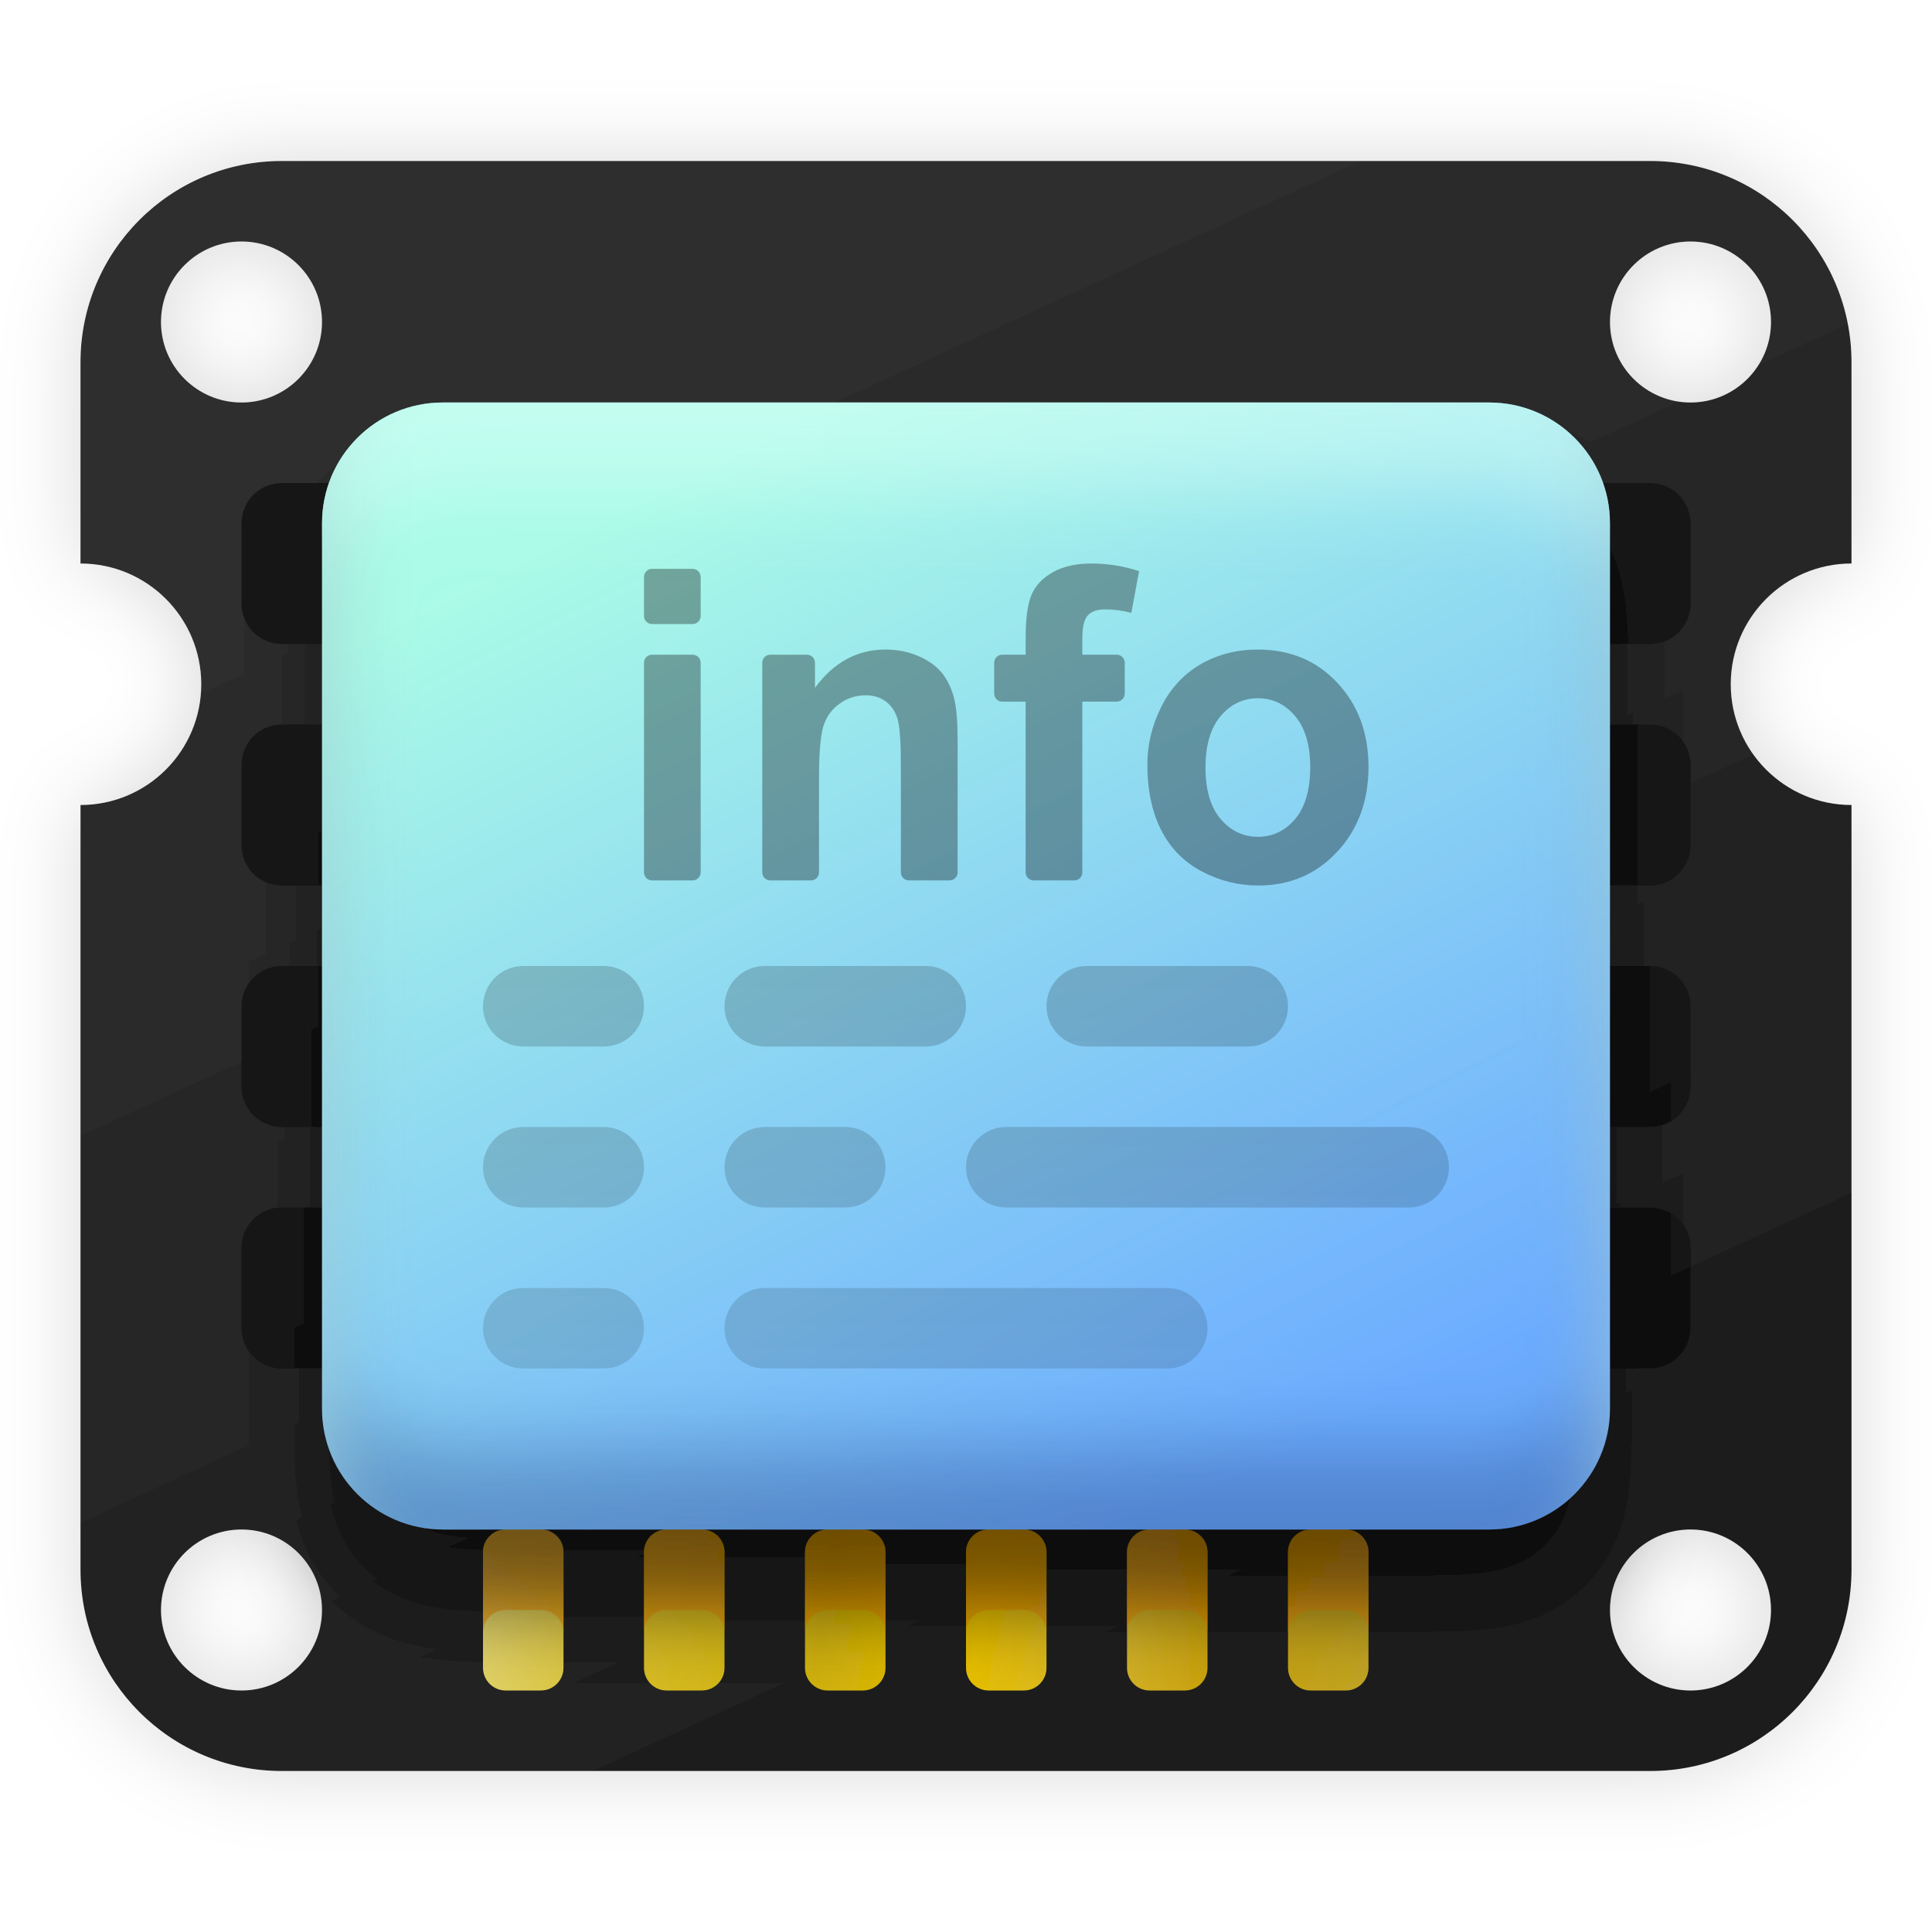
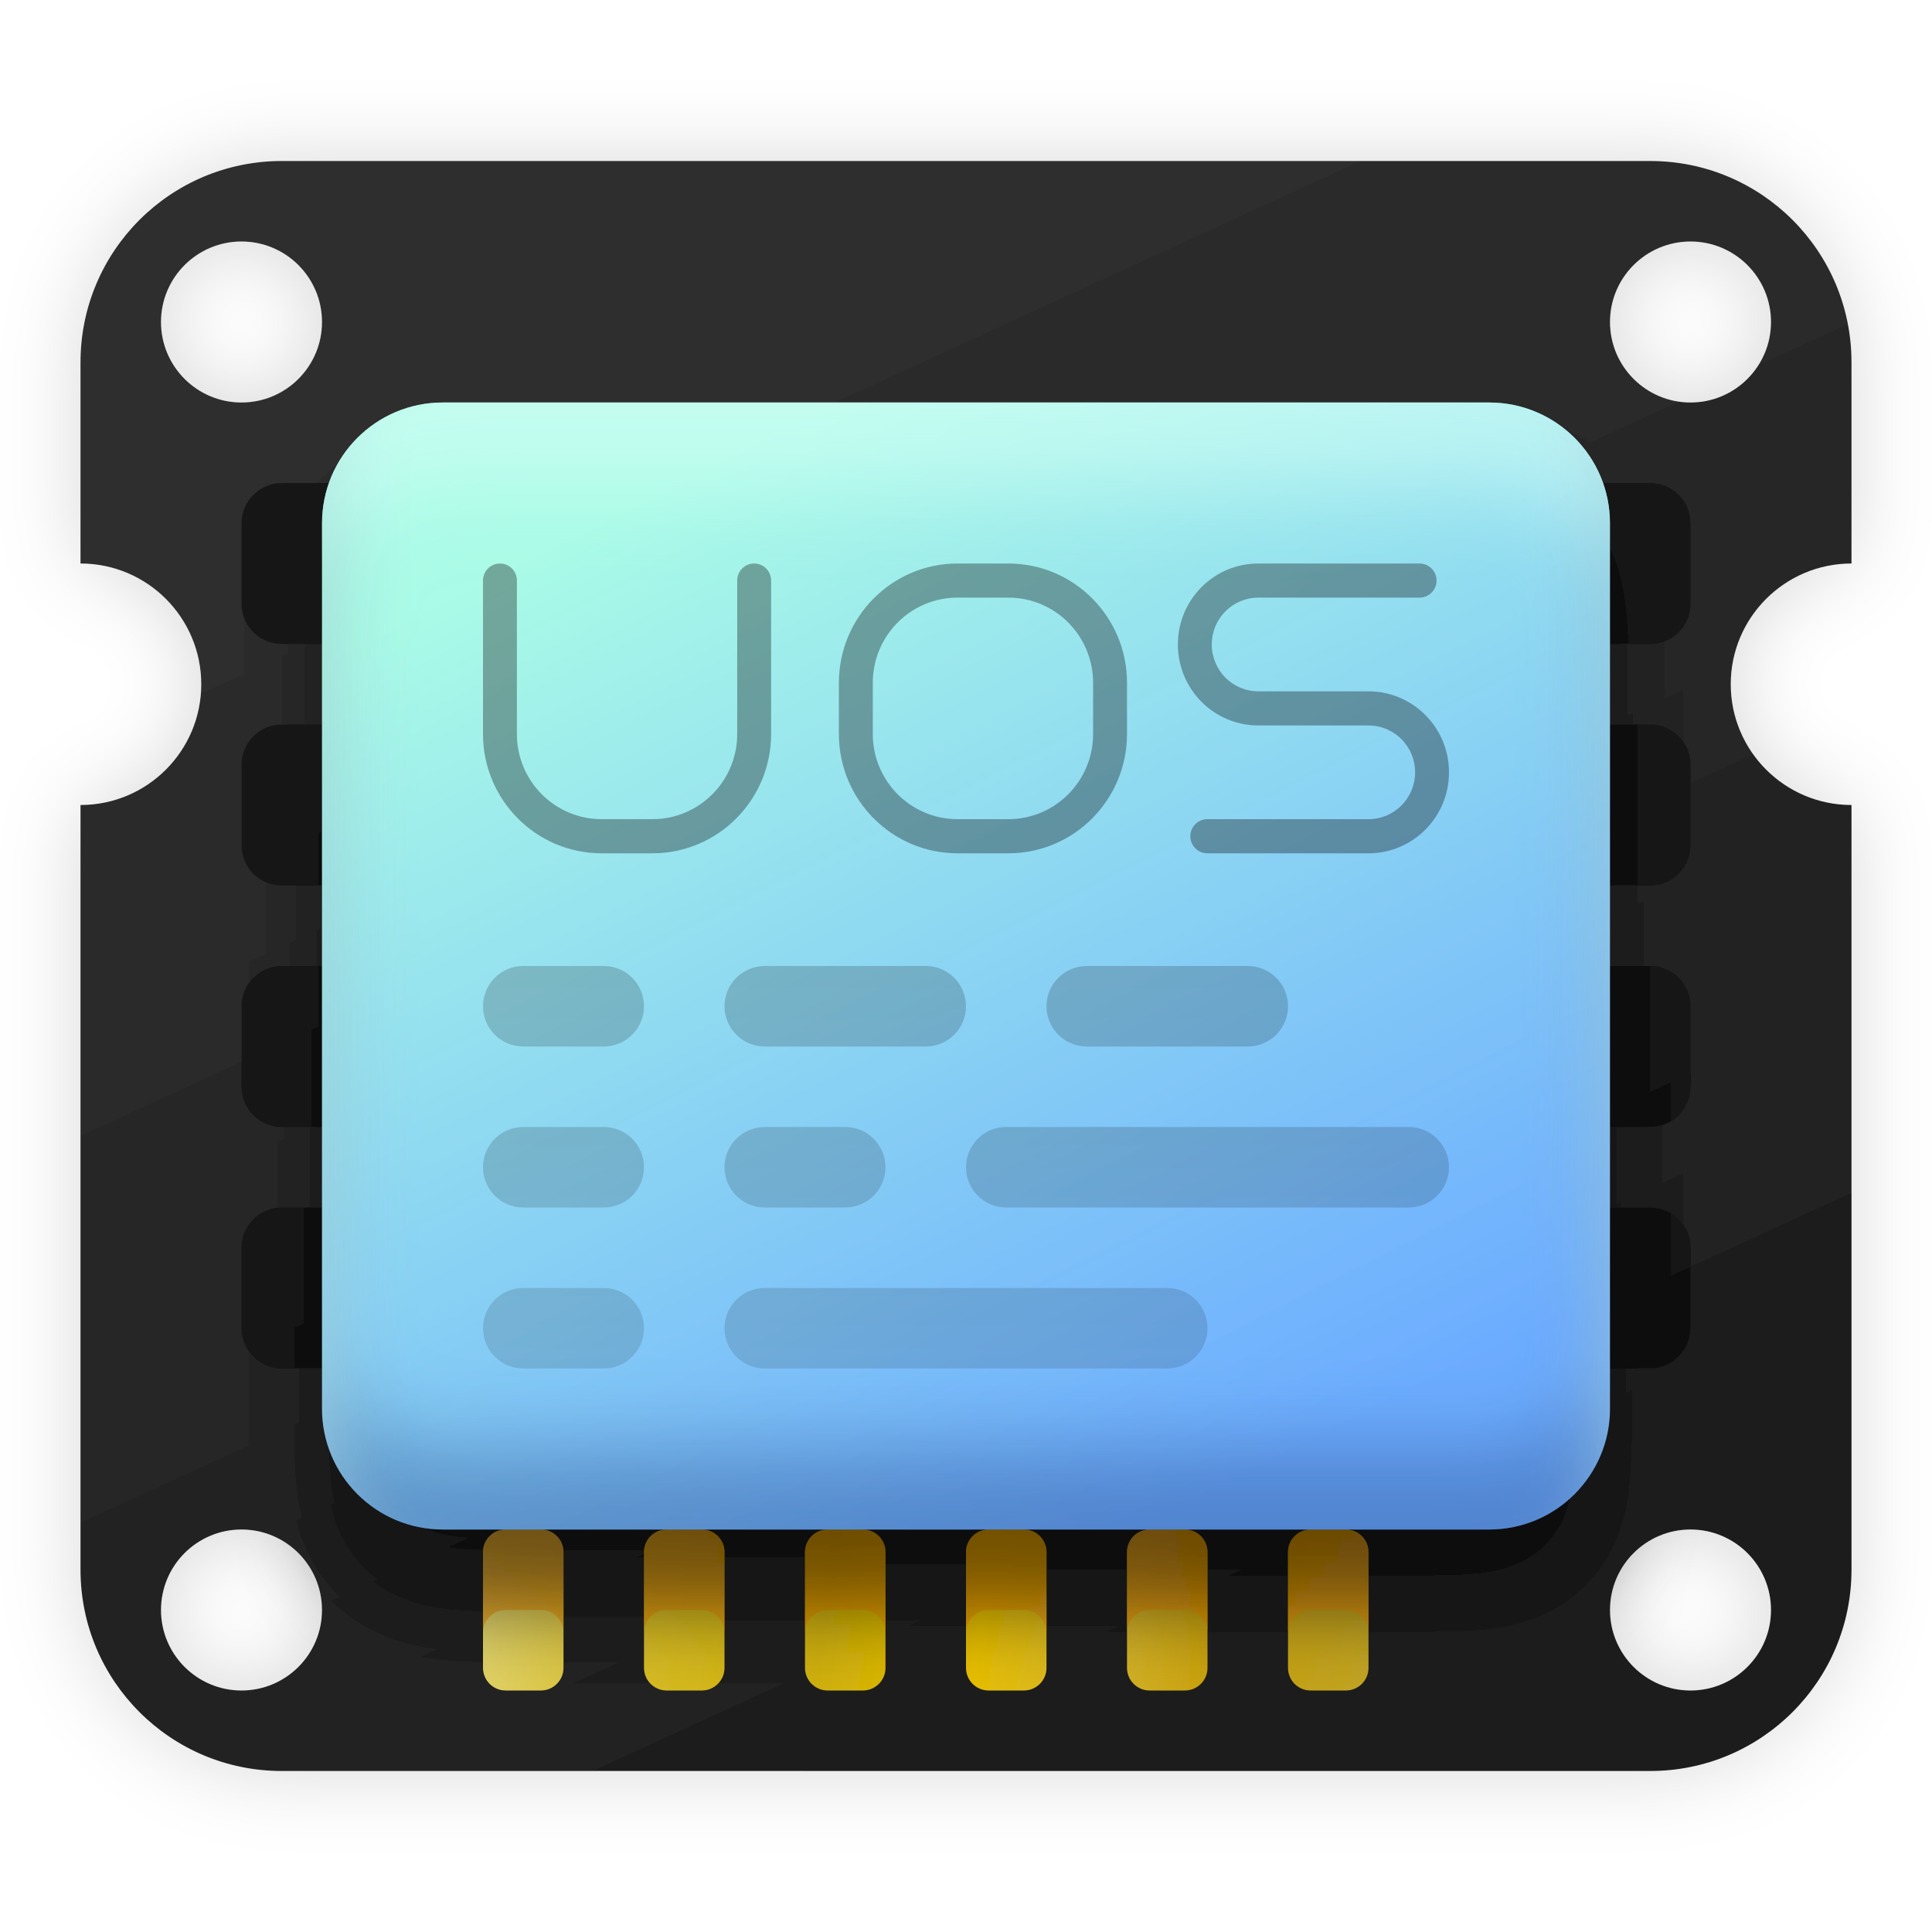
- <svg xmlns="http://www.w3.org/2000/svg" xmlns:xlink="http://www.w3.org/1999/xlink" width="24px" height="24px" viewBox="0 0 24 24" version="1.1">
+ <svg xmlns="http://www.w3.org/2000/svg" xmlns:xlink="http://www.w3.org/1999/xlink" width="24" height="24" viewBox="0 0 24 24">
  <defs>
-     <filter x="-11.4%" y="-12.5%" width="122.7%" height="125.0%" filterUnits="objectBoundingBox" id="filter-1">
-       <feOffset dx="0" dy="0" in="SourceAlpha" result="shadowOffsetOuter1" />
-       <feGaussianBlur stdDeviation="0.5" in="shadowOffsetOuter1" result="shadowBlurOuter1" />
+     <filter id="deepin-devicemanager24-a" width="122.7%" height="125%" x="-11.4%" y="-12.5%" filterUnits="objectBoundingBox">
+       <feOffset in="SourceAlpha" result="shadowOffsetOuter1" />
+       <feGaussianBlur in="shadowOffsetOuter1" result="shadowBlurOuter1" stdDeviation=".5" />
      <feComposite in="shadowBlurOuter1" in2="SourceAlpha" operator="out" result="shadowBlurOuter1" />
-       <feColorMatrix values="0 0 0 0 0   0 0 0 0 0   0 0 0 0 0  0 0 0 0.15 0" type="matrix" in="shadowBlurOuter1" result="shadowMatrixOuter1" />
+       <feColorMatrix in="shadowBlurOuter1" result="shadowMatrixOuter1" values="0 0 0 0 0   0 0 0 0 0   0 0 0 0 0  0 0 0 0.15 0" />
      <feMerge>
        <feMergeNode in="shadowMatrixOuter1" />
        <feMergeNode in="SourceGraphic" />
      </feMerge>
    </filter>
-     <linearGradient x1="26.256%" y1="8.678%" x2="66.07%" y2="89.764%" id="linearGradient-2">
-       <stop stop-color="#2F2F2F" offset="0%" />
-       <stop stop-color="#1E1E1E" offset="100%" />
+     <linearGradient id="deepin-devicemanager24-b" x1="26.256%" x2="66.07%" y1="8.678%" y2="89.764%">
+       <stop offset="0%" stop-color="#2F2F2F" />
+       <stop offset="100%" stop-color="#1E1E1E" />
    </linearGradient>
-     <linearGradient x1="0%" y1="48.608%" x2="100%" y2="51.39%" id="linearGradient-3">
-       <stop stop-color="#E2D46C" offset="0%" />
-       <stop stop-color="#D7BC26" offset="18.149%" />
-       <stop stop-color="#CFB009" offset="38.886%" />
-       <stop stop-color="#E7BF00" offset="56.473%" />
-       <stop stop-color="#D5B630" offset="70.402%" />
-       <stop stop-color="#C9A10A" offset="83.443%" />
-       <stop stop-color="#C2A422" offset="100%" />
+     <linearGradient id="deepin-devicemanager24-c" x1="0%" x2="100%" y1="48.608%" y2="51.39%">
+       <stop offset="0%" stop-color="#E2D46C" />
+       <stop offset="18.149%" stop-color="#D7BC26" />
+       <stop offset="38.886%" stop-color="#CFB009" />
+       <stop offset="56.473%" stop-color="#E7BF00" />
+       <stop offset="70.402%" stop-color="#D5B630" />
+       <stop offset="83.443%" stop-color="#C9A10A" />
+       <stop offset="100%" stop-color="#C2A422" />
    </linearGradient>
-     <path d="M5.719,17 C5.874,17 6,17.126 6,17.281 L6,18.719 C6,18.874 5.874,19 5.719,19 L5.281,19 C5.126,19 5,18.874 5,18.719 L5,17.281 C5,17.126 5.126,17 5.281,17 L5.719,17 Z M7.719,17 C7.874,17 8,17.126 8,17.281 L8,18.719 C8,18.874 7.874,19 7.719,19 L7.281,19 C7.126,19 7,18.874 7,18.719 L7,17.281 C7,17.126 7.126,17 7.281,17 L7.719,17 Z M9.719,17 C9.874,17 10,17.126 10,17.281 L10,18.719 C10,18.874 9.874,19 9.719,19 L9.281,19 C9.126,19 9,18.874 9,18.719 L9,17.281 C9,17.126 9.126,17 9.281,17 L9.719,17 Z M11.719,17 C11.874,17 12,17.126 12,17.281 L12,18.719 C12,18.874 11.874,19 11.719,19 L11.281,19 C11.126,19 11,18.874 11,18.719 L11,17.281 C11,17.126 11.126,17 11.281,17 L11.719,17 Z M13.719,17 C13.874,17 14,17.126 14,17.281 L14,18.719 C14,18.874 13.874,19 13.719,19 L13.281,19 C13.126,19 13,18.874 13,18.719 L13,17.281 C13,17.126 13.126,17 13.281,17 L13.719,17 Z M15.719,17 C15.874,17 16,17.126 16,17.281 L16,18.719 C16,18.874 15.874,19 15.719,19 L15.281,19 C15.126,19 15,18.874 15,18.719 L15,17.281 C15,17.126 15.126,17 15.281,17 L15.719,17 Z" id="path-4" />
-     <filter x="-4.5%" y="-25.0%" width="109.1%" height="150.0%" filterUnits="objectBoundingBox" id="filter-5">
-       <feOffset dx="0" dy="1" in="SourceAlpha" result="shadowOffsetInner1" />
-       <feComposite in="shadowOffsetInner1" in2="SourceAlpha" operator="arithmetic" k2="-1" k3="1" result="shadowInnerInner1" />
-       <feColorMatrix values="0 0 0 0 0.927   0 0 0 0 0.559   0 0 0 0 0  0 0 0 0.55 0" type="matrix" in="shadowInnerInner1" />
+     <path id="deepin-devicemanager24-d" d="M5.719,17 C5.874,17 6,17.126 6,17.281 L6,18.719 C6,18.874 5.874,19 5.719,19 L5.281,19 C5.126,19 5,18.874 5,18.719 L5,17.281 C5,17.126 5.126,17 5.281,17 L5.719,17 Z M7.719,17 C7.874,17 8,17.126 8,17.281 L8,18.719 C8,18.874 7.874,19 7.719,19 L7.281,19 C7.126,19 7,18.874 7,18.719 L7,17.281 C7,17.126 7.126,17 7.281,17 L7.719,17 Z M9.719,17 C9.874,17 10,17.126 10,17.281 L10,18.719 C10,18.874 9.874,19 9.719,19 L9.281,19 C9.126,19 9,18.874 9,18.719 L9,17.281 C9,17.126 9.126,17 9.281,17 L9.719,17 Z M11.719,17 C11.874,17 12,17.126 12,17.281 L12,18.719 C12,18.874 11.874,19 11.719,19 L11.281,19 C11.126,19 11,18.874 11,18.719 L11,17.281 C11,17.126 11.126,17 11.281,17 L11.719,17 Z M13.719,17 C13.874,17 14,17.126 14,17.281 L14,18.719 C14,18.874 13.874,19 13.719,19 L13.281,19 C13.126,19 13,18.874 13,18.719 L13,17.281 C13,17.126 13.126,17 13.281,17 L13.719,17 Z M15.719,17 C15.874,17 16,17.126 16,17.281 L16,18.719 C16,18.874 15.874,19 15.719,19 L15.281,19 C15.126,19 15,18.874 15,18.719 L15,17.281 C15,17.126 15.126,17 15.281,17 L15.719,17 Z" />
+     <filter id="deepin-devicemanager24-e" width="109.1%" height="150%" x="-4.5%" y="-25%" filterUnits="objectBoundingBox">
+       <feOffset dy="1" in="SourceAlpha" result="shadowOffsetInner1" />
+       <feComposite in="shadowOffsetInner1" in2="SourceAlpha" k2="-1" k3="1" operator="arithmetic" result="shadowInnerInner1" />
+       <feColorMatrix in="shadowInnerInner1" values="0 0 0 0 0.927   0 0 0 0 0.559   0 0 0 0 0  0 0 0 0.55 0" />
    </filter>
-     <linearGradient x1="25.707%" y1="7.758%" x2="75.49%" y2="93.322%" id="linearGradient-6">
-       <stop stop-color="#AAFBE7" offset="0.069%" />
-       <stop stop-color="#6CACFF" offset="100%" />
+     <linearGradient id="deepin-devicemanager24-h" x1="25.707%" x2="75.49%" y1="7.758%" y2="93.322%">
+       <stop offset=".069%" stop-color="#AAFBE7" />
+       <stop offset="100%" stop-color="#6CACFF" />
    </linearGradient>
-     <rect id="path-7" x="3" y="3" width="16" height="14" rx="1.5" />
-     <filter x="-12.5%" y="-7.1%" width="125.0%" height="128.6%" filterUnits="objectBoundingBox" id="filter-8">
-       <feOffset dx="0" dy="1" in="SourceAlpha" result="shadowOffsetOuter1" />
-       <feGaussianBlur stdDeviation="0.5" in="shadowOffsetOuter1" result="shadowBlurOuter1" />
-       <feColorMatrix values="0 0 0 0 0   0 0 0 0 0   0 0 0 0 0  0 0 0 0.515 0" type="matrix" in="shadowBlurOuter1" />
+     <rect id="deepin-devicemanager24-g" width="16" height="14" x="3" y="3" rx="1.5" />
+     <filter id="deepin-devicemanager24-f" width="125%" height="128.6%" x="-12.5%" y="-7.1%" filterUnits="objectBoundingBox">
+       <feOffset dy="1" in="SourceAlpha" result="shadowOffsetOuter1" />
+       <feGaussianBlur in="shadowOffsetOuter1" result="shadowBlurOuter1" stdDeviation=".5" />
+       <feColorMatrix in="shadowBlurOuter1" values="0 0 0 0 0   0 0 0 0 0   0 0 0 0 0  0 0 0 0.515 0" />
    </filter>
-     <filter x="-12.5%" y="-7.1%" width="125.0%" height="128.6%" filterUnits="objectBoundingBox" id="filter-9">
-       <feGaussianBlur stdDeviation="0.5" in="SourceAlpha" result="shadowBlurInner1" />
-       <feOffset dx="0" dy="-1" in="shadowBlurInner1" result="shadowOffsetInner1" />
-       <feComposite in="shadowOffsetInner1" in2="SourceAlpha" operator="arithmetic" k2="-1" k3="1" result="shadowInnerInner1" />
-       <feColorMatrix values="0 0 0 0 0   0 0 0 0 0.051   0 0 0 0 0.262  0 0 0 0.251 0" type="matrix" in="shadowInnerInner1" result="shadowMatrixInner1" />
-       <feGaussianBlur stdDeviation="0.5" in="SourceAlpha" result="shadowBlurInner2" />
-       <feOffset dx="0" dy="1" in="shadowBlurInner2" result="shadowOffsetInner2" />
-       <feComposite in="shadowOffsetInner2" in2="SourceAlpha" operator="arithmetic" k2="-1" k3="1" result="shadowInnerInner2" />
-       <feColorMatrix values="0 0 0 0 0.839   0 0 0 0 1   0 0 0 0 0.969  0 0 0 0.568 0" type="matrix" in="shadowInnerInner2" result="shadowMatrixInner2" />
+     <filter id="deepin-devicemanager24-i" width="125%" height="128.6%" x="-12.5%" y="-7.1%" filterUnits="objectBoundingBox">
+       <feGaussianBlur in="SourceAlpha" result="shadowBlurInner1" stdDeviation=".5" />
+       <feOffset dy="-1" in="shadowBlurInner1" result="shadowOffsetInner1" />
+       <feComposite in="shadowOffsetInner1" in2="SourceAlpha" k2="-1" k3="1" operator="arithmetic" result="shadowInnerInner1" />
+       <feColorMatrix in="shadowInnerInner1" result="shadowMatrixInner1" values="0 0 0 0 0   0 0 0 0 0.051   0 0 0 0 0.262  0 0 0 0.251 0" />
+       <feGaussianBlur in="SourceAlpha" result="shadowBlurInner2" stdDeviation=".5" />
+       <feOffset dy="1" in="shadowBlurInner2" result="shadowOffsetInner2" />
+       <feComposite in="shadowOffsetInner2" in2="SourceAlpha" k2="-1" k3="1" operator="arithmetic" result="shadowInnerInner2" />
+       <feColorMatrix in="shadowInnerInner2" result="shadowMatrixInner2" values="0 0 0 0 0.839   0 0 0 0 1   0 0 0 0 0.969  0 0 0 0.568 0" />
      <feMerge>
        <feMergeNode in="shadowMatrixInner1" />
        <feMergeNode in="shadowMatrixInner2" />
      </feMerge>
    </filter>
-     <linearGradient x1="50%" y1="0.523%" x2="50%" y2="100%" id="linearGradient-10">
-       <stop stop-color="#000000" stop-opacity="0.8" offset="0%" />
-       <stop stop-color="#000000" stop-opacity="0.531" offset="99.472%" />
+     <linearGradient id="deepin-devicemanager24-j" x1="50%" x2="50%" y1=".523%" y2="100%">
+       <stop offset="0%" stop-opacity=".8" />
+       <stop offset="99.472%" stop-opacity=".531" />
    </linearGradient>
  </defs>
-   <g id="deepin-devicemanager" stroke="none" stroke-width="1" fill="none" fill-rule="evenodd">
-     <g id="编组" filter="url(#filter-1)" transform="translate(1, 2)">
-       <path d="M19.5,0 C20.881,-2.53632657e-16 22,1.119 22,2.5 L22,5 L22,5 C21.172,5 20.5,5.672 20.5,6.5 C20.5,7.328 21.172,8 22,8 L22,17.5 C22,18.881 20.881,20 19.5,20 L2.5,20 C1.119,20 1.69088438e-16,18.881 0,17.5 L0,8 L0,8 C0.828,8 1.5,7.328 1.5,6.5 C1.5,5.672 0.828,5 0,5 L0,2.5 C-1.69088438e-16,1.119 1.119,2.53632657e-16 2.5,0 L19.5,0 Z M2,17 C1.448,17 1,17.448 1,18 C1,18.552 1.448,19 2,19 C2.552,19 3,18.552 3,18 C3,17.448 2.552,17 2,17 Z M20,17 C19.448,17 19,17.448 19,18 C19,18.552 19.448,19 20,19 C20.552,19 21,18.552 21,18 C21,17.448 20.552,17 20,17 Z M2,1 C1.448,1 1,1.448 1,2 C1,2.552 1.448,3 2,3 C2.552,3 3,2.552 3,2 C3,1.448 2.552,1 2,1 Z M20,1 C19.448,1 19,1.448 19,2 C19,2.552 19.448,3 20,3 C20.552,3 21,2.552 21,2 C21,1.448 20.552,1 20,1 Z" id="形状结合备份-2" fill="url(#linearGradient-2)" />
-       <path d="M19.5,13 C19.776,13 20,13.224 20,13.5 L20,14.5 C20,14.776 19.776,15 19.5,15 L2.5,15 C2.224,15 2,14.776 2,14.5 L2,13.5 C2,13.224 2.224,13 2.5,13 L19.5,13 Z M19.5,10 C19.776,10 20,10.224 20,10.5 L20,11.5 C20,11.776 19.776,12 19.5,12 L2.5,12 C2.224,12 2,11.776 2,11.5 L2,10.5 C2,10.224 2.224,10 2.5,10 L19.5,10 Z M19.5,7 C19.776,7 20,7.224 20,7.5 L20,8.5 C20,8.776 19.776,9 19.5,9 L2.5,9 C2.224,9 2,8.776 2,8.5 L2,7.5 C2,7.224 2.224,7 2.5,7 L19.5,7 Z M19.5,4 C19.776,4 20,4.224 20,4.5 L20,5.5 C20,5.776 19.776,6 19.5,6 L2.5,6 C2.224,6 2,5.776 2,5.5 L2,4.5 C2,4.224 2.224,4 2.5,4 L19.5,4 Z" id="形状结合" fill-opacity="0.45" fill="#000000" />
-       <g id="形状结合">
-         <use fill="url(#linearGradient-3)" fill-rule="evenodd" xlink:href="#path-4" />
-         <use fill="black" fill-opacity="1" filter="url(#filter-5)" xlink:href="#path-4" />
-       </g>
-       <g id="矩形">
-         <use fill="black" fill-opacity="1" filter="url(#filter-8)" xlink:href="#path-7" />
-         <use fill="url(#linearGradient-6)" fill-rule="evenodd" xlink:href="#path-7" />
-         <use fill="black" fill-opacity="1" filter="url(#filter-9)" xlink:href="#path-7" />
-       </g>
-       <path d="M7.704,5.652 L7.704,5.166 C7.704,5.111 7.659,5.066 7.604,5.066 L7.1,5.066 C7.045,5.066 7,5.111 7,5.166 L7,5.652 C7,5.708 7.045,5.752 7.1,5.752 L7.604,5.752 C7.659,5.752 7.704,5.708 7.704,5.652 Z M7.704,8.837 L7.704,6.233 C7.704,6.177 7.659,6.133 7.604,6.133 L7.1,6.133 C7.045,6.133 7,6.177 7,6.233 L7,8.837 C7,8.892 7.045,8.937 7.1,8.937 L7.604,8.937 C7.659,8.937 7.704,8.892 7.704,8.837 Z M9.174,8.837 L9.174,7.667 L9.174,7.667 C9.174,7.353 9.192,7.139 9.228,7.022 C9.264,6.906 9.33,6.813 9.427,6.743 C9.524,6.672 9.633,6.637 9.755,6.637 C9.85,6.637 9.932,6.662 10,6.711 C10.067,6.76 10.116,6.829 10.146,6.918 C10.176,7.007 10.191,7.203 10.191,7.506 L10.191,8.837 C10.191,8.892 10.236,8.937 10.291,8.937 L10.796,8.937 C10.851,8.937 10.896,8.892 10.896,8.837 L10.896,7.194 L10.896,7.194 C10.896,6.978 10.883,6.811 10.857,6.695 C10.831,6.579 10.785,6.475 10.719,6.383 C10.653,6.292 10.556,6.217 10.427,6.158 C10.298,6.099 10.156,6.069 10.001,6.069 C9.648,6.069 9.356,6.228 9.124,6.545 L9.124,6.233 C9.124,6.177 9.079,6.133 9.024,6.133 L8.569,6.133 C8.514,6.133 8.469,6.177 8.469,6.233 L8.469,8.837 C8.469,8.892 8.514,8.937 8.569,8.937 L9.074,8.937 C9.129,8.937 9.174,8.892 9.174,8.837 Z M12.445,8.837 L12.445,6.716 L12.445,6.716 L12.872,6.716 C12.927,6.716 12.972,6.671 12.972,6.616 L12.972,6.233 C12.972,6.177 12.927,6.133 12.872,6.133 L12.445,6.133 L12.445,6.133 L12.445,5.935 C12.445,5.792 12.467,5.696 12.512,5.646 C12.556,5.595 12.629,5.57 12.731,5.57 C12.835,5.57 12.942,5.584 13.054,5.613 L13.15,5.095 C12.957,5.032 12.761,5 12.561,5 C12.365,5 12.203,5.037 12.076,5.11 C11.948,5.183 11.86,5.277 11.812,5.393 C11.765,5.51 11.741,5.686 11.741,5.921 L11.741,6.133 L11.45,6.133 C11.395,6.133 11.35,6.177 11.35,6.233 L11.35,6.616 C11.35,6.671 11.395,6.716 11.45,6.716 L11.741,6.716 L11.741,6.716 L11.741,8.837 C11.741,8.892 11.786,8.937 11.841,8.937 L12.345,8.937 C12.401,8.937 12.445,8.892 12.445,8.837 Z M14.629,9 C15.023,9 15.35,8.861 15.61,8.582 C15.87,8.303 16,7.951 16,7.527 C16,7.106 15.871,6.758 15.614,6.483 C15.357,6.207 15.027,6.069 14.624,6.069 C14.363,6.069 14.127,6.13 13.916,6.251 C13.705,6.373 13.541,6.549 13.426,6.78 C13.311,7.01 13.253,7.249 13.253,7.495 C13.253,7.817 13.311,8.09 13.426,8.315 C13.541,8.539 13.71,8.71 13.931,8.826 C14.152,8.942 14.385,9 14.629,9 Z M14.627,8.395 C14.443,8.395 14.288,8.321 14.163,8.174 C14.038,8.026 13.975,7.813 13.975,7.535 C13.975,7.257 14.038,7.044 14.163,6.896 C14.288,6.748 14.443,6.674 14.627,6.674 C14.81,6.674 14.964,6.748 15.089,6.896 C15.213,7.044 15.276,7.255 15.276,7.529 C15.276,7.811 15.213,8.026 15.089,8.174 C14.964,8.321 14.81,8.395 14.627,8.395 Z" id="info" fill-opacity="0.33" fill="#000000" fill-rule="nonzero" />
-       <path d="M6.5,14 C6.776,14 7,14.224 7,14.5 C7,14.776 6.776,15 6.5,15 L5.5,15 C5.224,15 5,14.776 5,14.5 C5,14.224 5.224,14 5.5,14 L6.5,14 Z M13.5,14 C13.776,14 14,14.224 14,14.5 C14,14.776 13.776,15 13.5,15 L8.5,15 C8.224,15 8,14.776 8,14.5 C8,14.224 8.224,14 8.5,14 L13.5,14 Z M6.5,12 C6.776,12 7,12.224 7,12.5 C7,12.776 6.776,13 6.5,13 L5.5,13 C5.224,13 5,12.776 5,12.5 C5,12.224 5.224,12 5.5,12 L6.5,12 Z M9.5,12 C9.776,12 10,12.224 10,12.5 C10,12.776 9.776,13 9.5,13 L8.5,13 C8.224,13 8,12.776 8,12.5 C8,12.224 8.224,12 8.5,12 L9.5,12 Z M16.5,12 C16.776,12 17,12.224 17,12.5 C17,12.776 16.776,13 16.5,13 L11.5,13 C11.224,13 11,12.776 11,12.5 C11,12.224 11.224,12 11.5,12 L16.5,12 Z M6.5,10 C6.776,10 7,10.224 7,10.5 C7,10.776 6.776,11 6.5,11 L5.5,11 C5.224,11 5,10.776 5,10.5 C5,10.224 5.224,10 5.5,10 L6.5,10 Z M10.5,10 C10.776,10 11,10.224 11,10.5 C11,10.776 10.776,11 10.5,11 L8.5,11 C8.224,11 8,10.776 8,10.5 C8,10.224 8.224,10 8.5,10 L10.5,10 Z M14.5,10 C14.776,10 15,10.224 15,10.5 C15,10.776 14.776,11 14.5,11 L12.5,11 C12.224,11 12,10.776 12,10.5 C12,10.224 12.224,10 12.5,10 L14.5,10 Z" id="形状结合" fill="url(#linearGradient-10)" opacity="0.229" />
-     </g>
+   <g fill="none" fill-rule="evenodd" filter="url(#deepin-devicemanager24-a)" transform="translate(1 2)">
+     <path fill="url(#deepin-devicemanager24-b)" d="M19.5,0 C20.881,-2.53632657e-16 22,1.119 22,2.5 L22,5 L22,5 C21.172,5 20.5,5.672 20.5,6.5 C20.5,7.328 21.172,8 22,8 L22,17.5 C22,18.881 20.881,20 19.5,20 L2.5,20 C1.119,20 1.69088438e-16,18.881 0,17.5 L0,8 L0,8 C0.828,8 1.5,7.328 1.5,6.5 C1.5,5.672 0.828,5 0,5 L0,2.5 C-1.69088438e-16,1.119 1.119,2.53632657e-16 2.5,0 L19.5,0 Z M2,17 C1.448,17 1,17.448 1,18 C1,18.552 1.448,19 2,19 C2.552,19 3,18.552 3,18 C3,17.448 2.552,17 2,17 Z M20,17 C19.448,17 19,17.448 19,18 C19,18.552 19.448,19 20,19 C20.552,19 21,18.552 21,18 C21,17.448 20.552,17 20,17 Z M2,1 C1.448,1 1,1.448 1,2 C1,2.552 1.448,3 2,3 C2.552,3 3,2.552 3,2 C3,1.448 2.552,1 2,1 Z M20,1 C19.448,1 19,1.448 19,2 C19,2.552 19.448,3 20,3 C20.552,3 21,2.552 21,2 C21,1.448 20.552,1 20,1 Z" />
+     <path fill="#000" fill-opacity=".45" d="M19.5,13 C19.776,13 20,13.224 20,13.5 L20,14.5 C20,14.776 19.776,15 19.5,15 L2.5,15 C2.224,15 2,14.776 2,14.5 L2,13.5 C2,13.224 2.224,13 2.5,13 L19.5,13 Z M19.5,10 C19.776,10 20,10.224 20,10.5 L20,11.5 C20,11.776 19.776,12 19.5,12 L2.5,12 C2.224,12 2,11.776 2,11.5 L2,10.5 C2,10.224 2.224,10 2.5,10 L19.5,10 Z M19.5,7 C19.776,7 20,7.224 20,7.5 L20,8.5 C20,8.776 19.776,9 19.5,9 L2.5,9 C2.224,9 2,8.776 2,8.5 L2,7.5 C2,7.224 2.224,7 2.5,7 L19.5,7 Z M19.5,4 C19.776,4 20,4.224 20,4.5 L20,5.5 C20,5.776 19.776,6 19.5,6 L2.5,6 C2.224,6 2,5.776 2,5.5 L2,4.5 C2,4.224 2.224,4 2.5,4 L19.5,4 Z" />
+     <use fill="url(#deepin-devicemanager24-c)" xlink:href="#deepin-devicemanager24-d" />
+     <use fill="#000" filter="url(#deepin-devicemanager24-e)" xlink:href="#deepin-devicemanager24-d" />
+     <use fill="#000" filter="url(#deepin-devicemanager24-f)" xlink:href="#deepin-devicemanager24-g" />
+     <use fill="url(#deepin-devicemanager24-h)" xlink:href="#deepin-devicemanager24-g" />
+     <use fill="#000" filter="url(#deepin-devicemanager24-i)" xlink:href="#deepin-devicemanager24-g" />
+     <path fill="url(#deepin-devicemanager24-j)" d="M6.5,14 C6.776,14 7,14.224 7,14.5 C7,14.776 6.776,15 6.5,15 L5.5,15 C5.224,15 5,14.776 5,14.5 C5,14.224 5.224,14 5.5,14 L6.5,14 Z M13.5,14 C13.776,14 14,14.224 14,14.5 C14,14.776 13.776,15 13.5,15 L8.5,15 C8.224,15 8,14.776 8,14.5 C8,14.224 8.224,14 8.5,14 L13.5,14 Z M6.5,12 C6.776,12 7,12.224 7,12.5 C7,12.776 6.776,13 6.5,13 L5.5,13 C5.224,13 5,12.776 5,12.5 C5,12.224 5.224,12 5.5,12 L6.5,12 Z M9.5,12 C9.776,12 10,12.224 10,12.5 C10,12.776 9.776,13 9.5,13 L8.5,13 C8.224,13 8,12.776 8,12.5 C8,12.224 8.224,12 8.5,12 L9.5,12 Z M16.5,12 C16.776,12 17,12.224 17,12.5 C17,12.776 16.776,13 16.5,13 L11.5,13 C11.224,13 11,12.776 11,12.5 C11,12.224 11.224,12 11.5,12 L16.5,12 Z M6.5,10 C6.776,10 7,10.224 7,10.5 C7,10.776 6.776,11 6.5,11 L5.5,11 C5.224,11 5,10.776 5,10.5 C5,10.224 5.224,10 5.5,10 L6.5,10 Z M10.5,10 C10.776,10 11,10.224 11,10.5 C11,10.776 10.776,11 10.5,11 L8.5,11 C8.224,11 8,10.776 8,10.5 C8,10.224 8.224,10 8.5,10 L10.5,10 Z M14.5,10 C14.776,10 15,10.224 15,10.5 C15,10.776 14.776,11 14.5,11 L12.5,11 C12.224,11 12,10.776 12,10.5 C12,10.224 12.224,10 12.5,10 L14.5,10 Z" opacity=".229" />
+     <path fill="#000" fill-opacity=".33" fill-rule="nonzero" d="M8.368,5 C8.485,5 8.579,5.095 8.579,5.212 L8.579,5.212 L8.579,7.118 C8.579,7.936 7.919,8.6 7.105,8.6 L7.105,8.6 L6.474,8.6 C5.66,8.6 5,7.936 5,7.118 L5,7.118 L5,5.212 C5,5.095 5.094,5 5.211,5 C5.327,5 5.421,5.095 5.421,5.212 L5.421,5.212 L5.421,7.118 C5.421,7.702 5.892,8.176 6.474,8.176 L6.474,8.176 L7.105,8.176 C7.687,8.176 8.158,7.702 8.158,7.118 L8.158,7.118 L8.158,5.212 C8.158,5.095 8.252,5 8.368,5 Z M11.526,5 C12.34,5 13,5.664 13,6.482 L13,7.118 C13,7.936 12.34,8.6 11.526,8.6 L10.895,8.6 C10.081,8.6 9.421,7.936 9.421,7.118 L9.421,6.482 C9.421,5.664 10.081,5 10.895,5 L11.526,5 Z M16.634,5 C16.751,5 16.845,5.095 16.845,5.212 C16.845,5.329 16.751,5.424 16.634,5.424 L16.634,5.424 L14.632,5.424 C14.312,5.424 14.053,5.684 14.053,6.006 C14.053,6.328 14.312,6.588 14.632,6.588 L14.632,6.588 L16,6.588 C16.552,6.588 17,7.039 17,7.594 C17,8.15 16.552,8.6 16,8.6 L16,8.6 L13.997,8.6 C13.881,8.6 13.787,8.505 13.787,8.388 C13.787,8.271 13.881,8.176 13.997,8.176 L13.997,8.176 L16,8.176 C16.32,8.176 16.579,7.916 16.579,7.594 C16.579,7.272 16.32,7.012 16,7.012 L16,7.012 L14.632,7.012 C14.079,7.012 13.632,6.561 13.632,6.006 C13.632,5.45 14.079,5 14.632,5 L14.632,5 Z M11.526,5.424 L10.895,5.424 C10.313,5.424 9.842,5.898 9.842,6.482 L9.842,7.118 C9.842,7.702 10.313,8.176 10.895,8.176 L11.526,8.176 C12.108,8.176 12.579,7.702 12.579,7.118 L12.579,6.482 C12.579,5.898 12.108,5.424 11.526,5.424 Z" />
  </g>
</svg>
